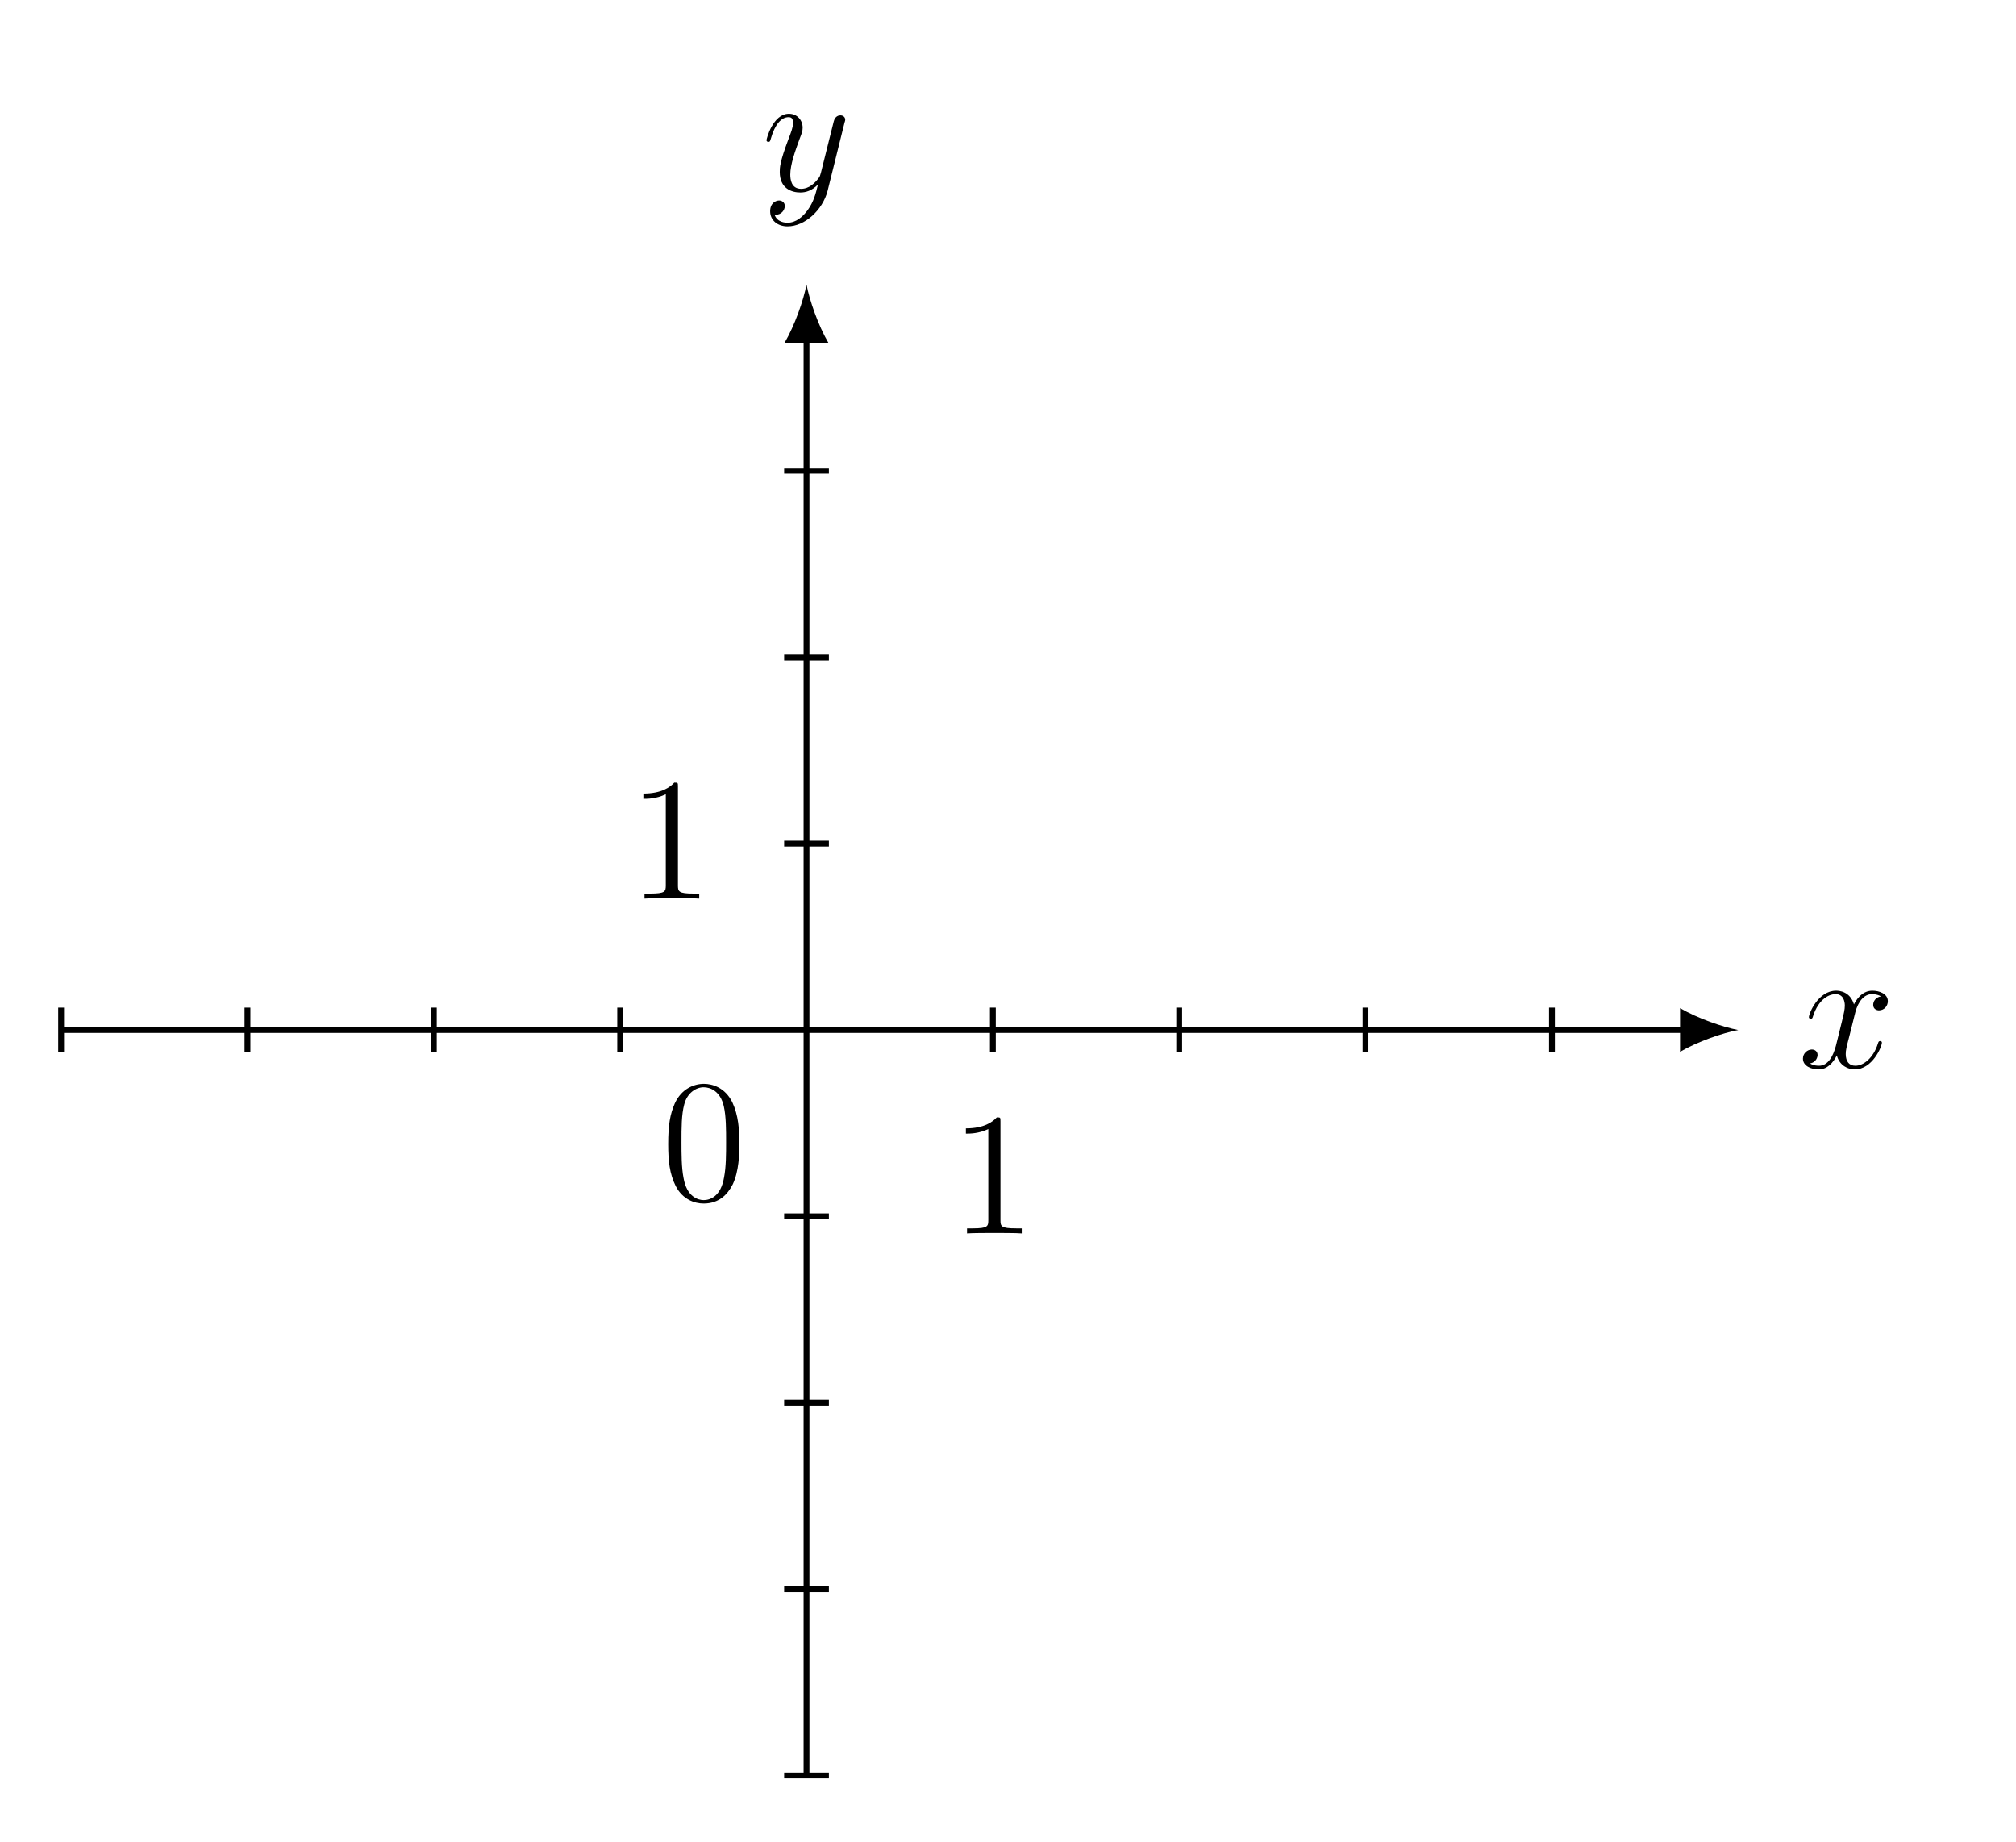
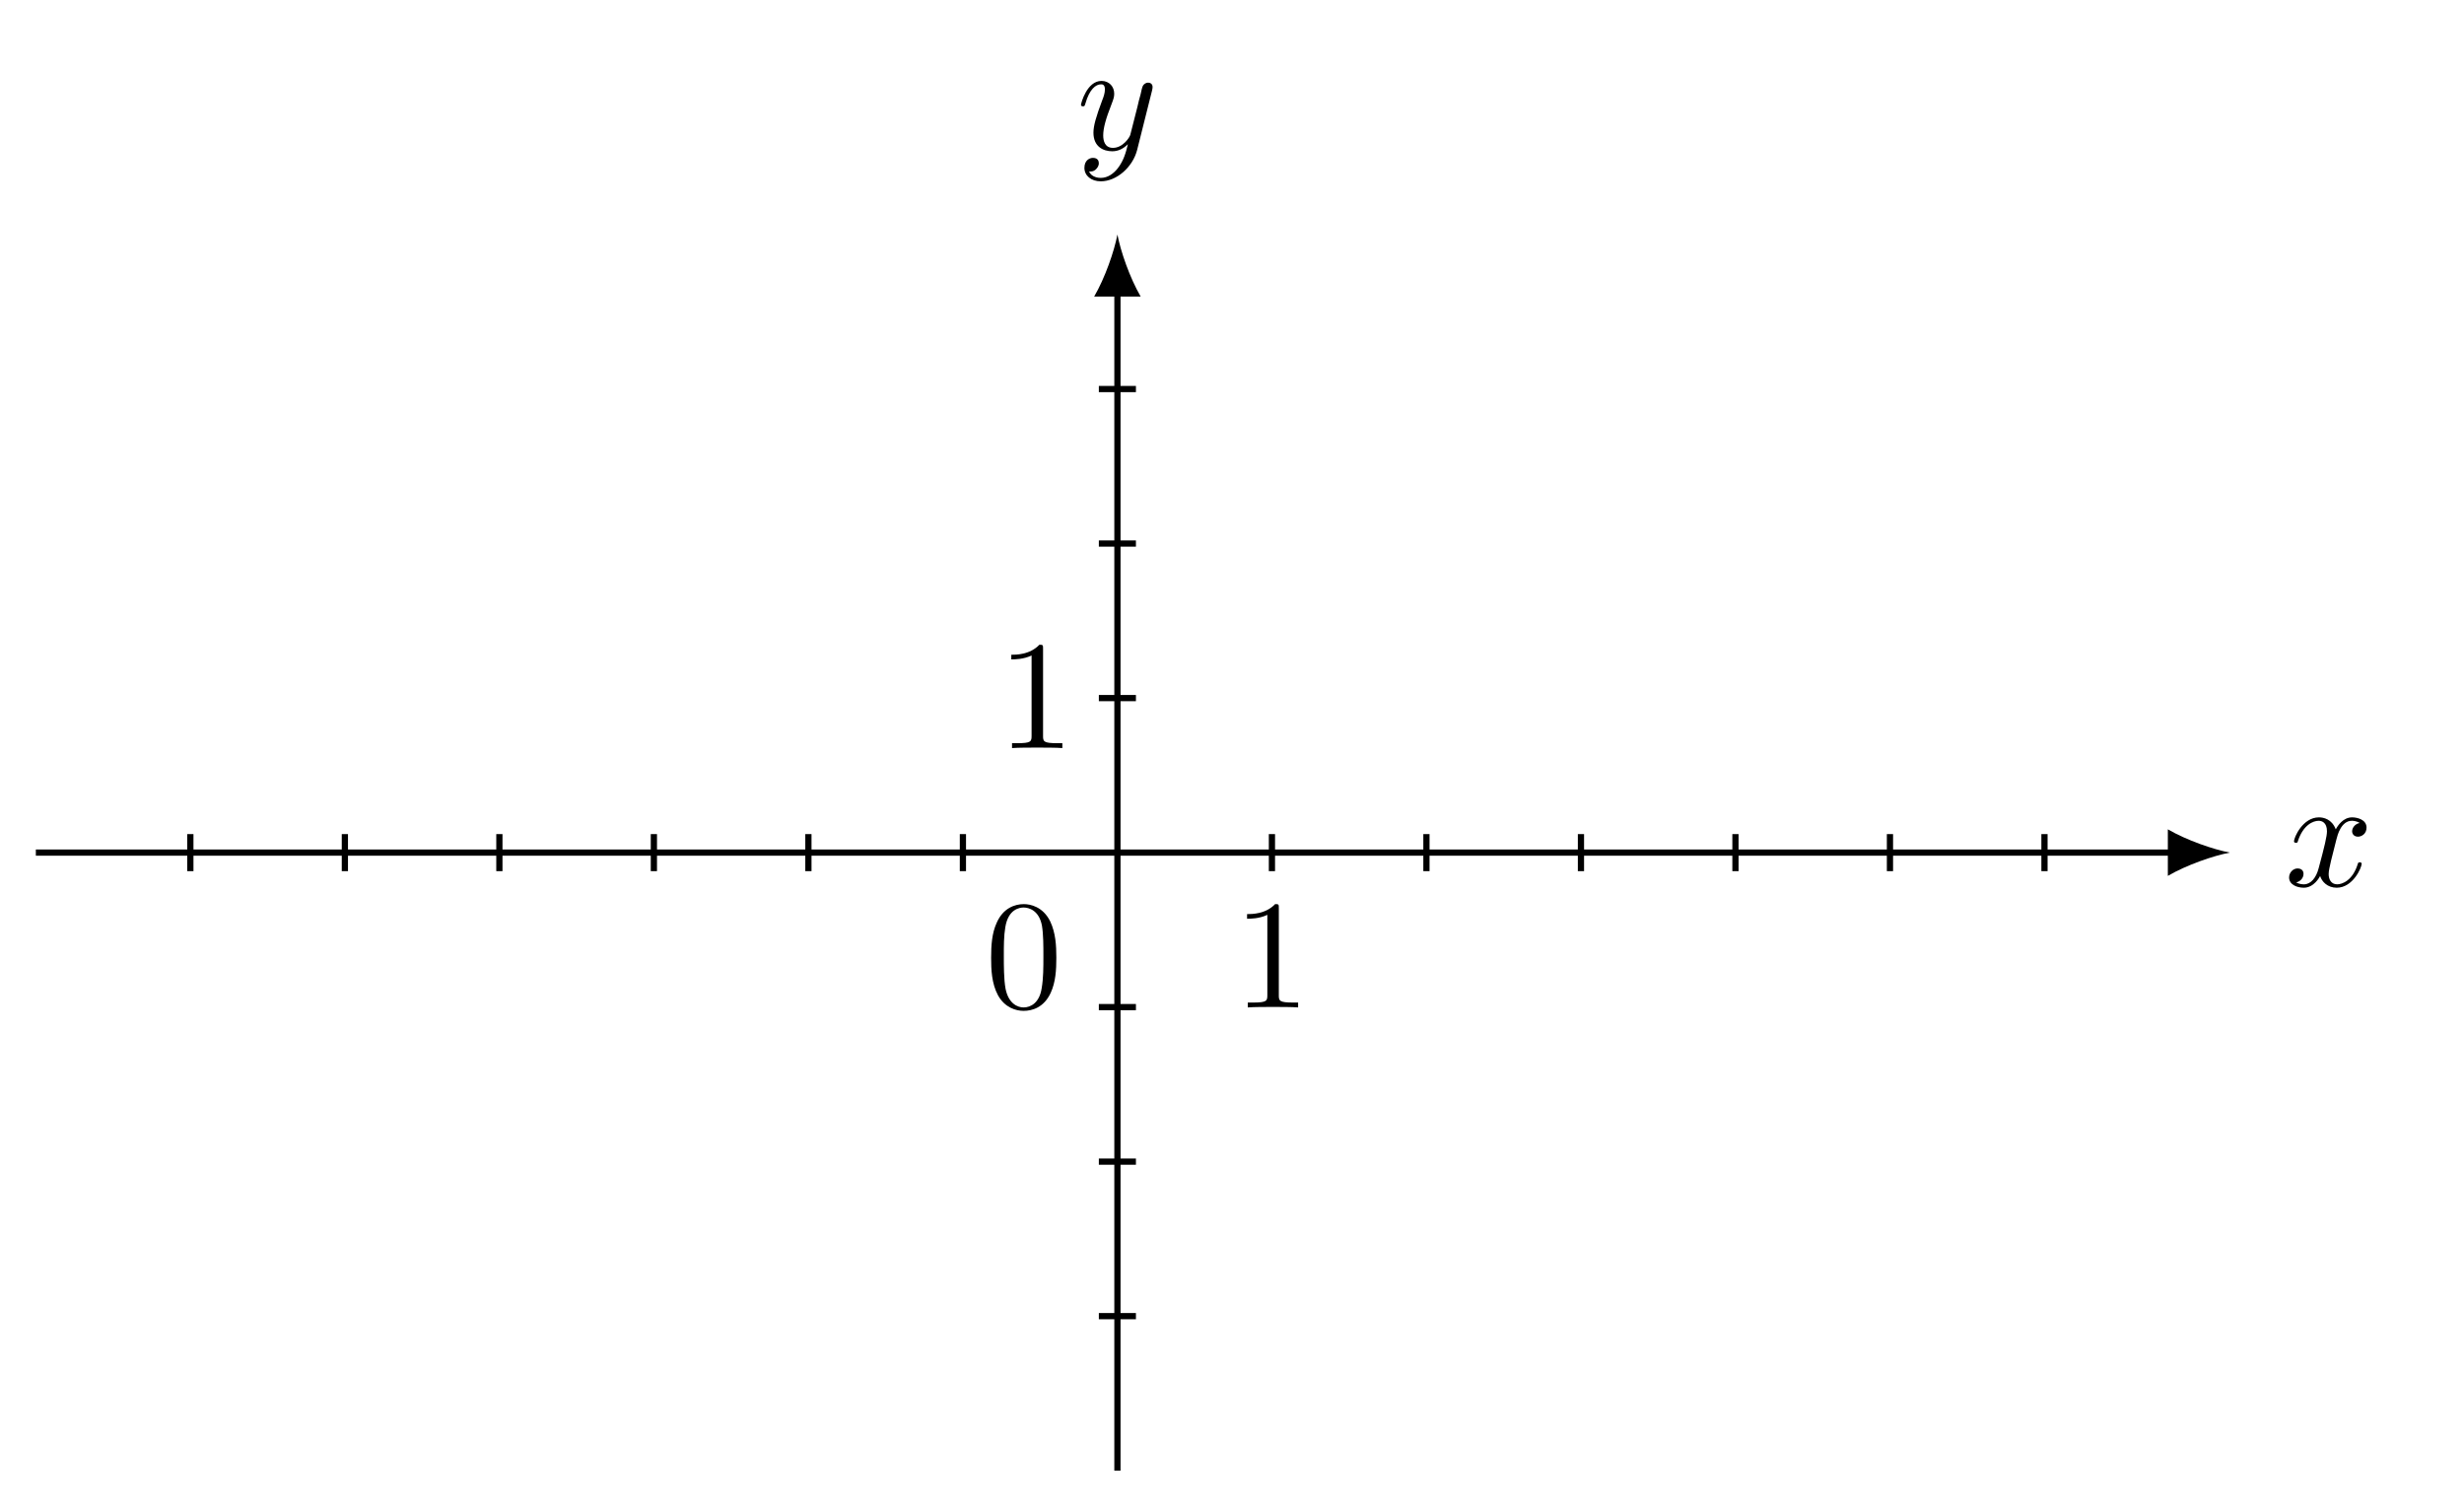
- <svg xmlns="http://www.w3.org/2000/svg" xmlns:xlink="http://www.w3.org/1999/xlink" data-source-hash="2322a0b646ab" width="137.626pt" height="125.69pt" viewBox="0 0 137.626 125.69" version="1.2">
+ <svg xmlns="http://www.w3.org/2000/svg" xmlns:xlink="http://www.w3.org/1999/xlink" data-source-hash="427a621f40ec" width="157.603pt" height="96.623pt" viewBox="0 0 157.603 96.623" version="1.2">
  <defs>
    <g>
      <symbol overflow="visible" id="glyph0-0">
        <path style="stroke:none;" d="" />
      </symbol>
      <symbol overflow="visible" id="glyph0-1">
-         <path style="stroke:none;" d="M 5.719 -1.703 C 5.719 -1.766 5.672 -1.812 5.609 -1.812 C 5.5 -1.812 5.484 -1.75 5.453 -1.656 C 5.125 -0.609 4.438 -0.125 3.906 -0.125 C 3.484 -0.125 3.25 -0.422 3.25 -0.922 C 3.25 -1.188 3.297 -1.375 3.5 -2.156 L 3.906 -3.781 C 4.094 -4.5 4.5 -5.016 5.047 -5.016 C 5.047 -5.016 5.406 -5.016 5.656 -4.859 C 5.266 -4.797 5.125 -4.5 5.125 -4.281 C 5.125 -4 5.359 -3.906 5.516 -3.906 C 5.875 -3.906 6.125 -4.203 6.125 -4.531 C 6.125 -5.031 5.562 -5.25 5.062 -5.25 C 4.328 -5.25 3.922 -4.547 3.812 -4.312 C 3.547 -5.203 2.797 -5.25 2.594 -5.25 C 1.375 -5.25 0.734 -3.703 0.734 -3.438 C 0.734 -3.391 0.781 -3.328 0.859 -3.328 C 0.953 -3.328 0.984 -3.391 1 -3.453 C 1.406 -4.766 2.203 -5.016 2.547 -5.016 C 3.094 -5.016 3.188 -4.516 3.188 -4.234 C 3.188 -3.969 3.125 -3.703 2.984 -3.125 L 2.578 -1.484 C 2.391 -0.781 2.047 -0.125 1.422 -0.125 C 1.359 -0.125 1.062 -0.125 0.812 -0.281 C 1.234 -0.359 1.328 -0.719 1.328 -0.859 C 1.328 -1.094 1.156 -1.234 0.938 -1.234 C 0.641 -1.234 0.328 -0.984 0.328 -0.609 C 0.328 -0.109 0.891 0.125 1.406 0.125 C 1.984 0.125 2.391 -0.328 2.641 -0.828 C 2.828 -0.125 3.422 0.125 3.859 0.125 C 5.078 0.125 5.719 -1.438 5.719 -1.703 Z M 5.719 -1.703 " />
+         <path style="stroke:none;" d="M 3.312 -3 C 3.375 -3.25 3.609 -4.172 4.297 -4.172 C 4.344 -4.172 4.578 -4.172 4.797 -4.031 C 4.516 -3.984 4.312 -3.734 4.312 -3.5 C 4.312 -3.344 4.422 -3.156 4.688 -3.156 C 4.906 -3.156 5.234 -3.328 5.234 -3.734 C 5.234 -4.25 4.641 -4.391 4.312 -4.391 C 3.734 -4.391 3.391 -3.859 3.266 -3.625 C 3.016 -4.281 2.484 -4.391 2.188 -4.391 C 1.156 -4.391 0.594 -3.109 0.594 -2.859 C 0.594 -2.766 0.688 -2.766 0.719 -2.766 C 0.797 -2.766 0.828 -2.781 0.844 -2.875 C 1.188 -3.922 1.828 -4.172 2.172 -4.172 C 2.359 -4.172 2.703 -4.078 2.703 -3.5 C 2.703 -3.188 2.547 -2.531 2.172 -1.141 C 2.016 -0.531 1.672 -0.109 1.234 -0.109 C 1.172 -0.109 0.938 -0.109 0.734 -0.234 C 0.984 -0.281 1.203 -0.5 1.203 -0.781 C 1.203 -1.047 0.984 -1.125 0.828 -1.125 C 0.531 -1.125 0.281 -0.859 0.281 -0.547 C 0.281 -0.094 0.781 0.109 1.219 0.109 C 1.875 0.109 2.234 -0.578 2.266 -0.641 C 2.375 -0.281 2.734 0.109 3.328 0.109 C 4.359 0.109 4.922 -1.172 4.922 -1.422 C 4.922 -1.516 4.828 -1.516 4.797 -1.516 C 4.719 -1.516 4.688 -1.484 4.672 -1.406 C 4.344 -0.344 3.672 -0.109 3.359 -0.109 C 2.969 -0.109 2.812 -0.422 2.812 -0.766 C 2.812 -0.984 2.875 -1.203 2.969 -1.641 Z M 3.312 -3 " />
      </symbol>
      <symbol overflow="visible" id="glyph0-2">
-         <path style="stroke:none;" d="M 5.656 -4.641 C 5.672 -4.703 5.703 -4.766 5.703 -4.844 C 5.703 -5.016 5.562 -5.141 5.375 -5.141 C 5.266 -5.141 5.016 -5.094 4.922 -4.734 L 4.047 -1.234 C 3.984 -1.016 3.984 -0.984 3.891 -0.859 C 3.641 -0.531 3.25 -0.125 2.688 -0.125 C 2.016 -0.125 1.953 -0.781 1.953 -1.094 C 1.953 -1.781 2.281 -2.688 2.594 -3.547 C 2.734 -3.906 2.797 -4.062 2.797 -4.297 C 2.797 -4.797 2.438 -5.25 1.859 -5.25 C 0.766 -5.25 0.328 -3.531 0.328 -3.438 C 0.328 -3.391 0.375 -3.328 0.453 -3.328 C 0.562 -3.328 0.578 -3.375 0.625 -3.547 C 0.906 -4.547 1.359 -5.016 1.828 -5.016 C 1.938 -5.016 2.141 -5.016 2.141 -4.625 C 2.141 -4.312 2 -3.969 1.828 -3.516 C 1.234 -1.953 1.234 -1.562 1.234 -1.281 C 1.234 -0.141 2.047 0.125 2.641 0.125 C 3 0.125 3.422 0.016 3.844 -0.422 C 3.672 0.281 3.547 0.75 3.141 1.328 C 2.812 1.781 2.344 2.188 1.766 2.188 C 1.625 2.188 1.047 2.172 0.875 1.625 C 0.906 1.641 0.984 1.641 0.984 1.641 C 1.344 1.641 1.578 1.328 1.578 1.047 C 1.578 0.781 1.359 0.672 1.188 0.672 C 0.984 0.672 0.578 0.828 0.578 1.406 C 0.578 2.016 1.078 2.438 1.766 2.438 C 2.953 2.438 4.156 1.328 4.5 0.016 Z M 5.656 -4.641 " />
+         <path style="stroke:none;" d="M 4.828 -3.781 C 4.859 -3.922 4.859 -3.938 4.859 -4.016 C 4.859 -4.188 4.719 -4.281 4.578 -4.281 C 4.469 -4.281 4.312 -4.219 4.234 -4.062 C 4.203 -4.016 4.125 -3.703 4.094 -3.531 C 4.016 -3.281 3.953 -3 3.891 -2.734 L 3.438 -0.953 C 3.406 -0.797 2.969 -0.109 2.328 -0.109 C 1.812 -0.109 1.703 -0.547 1.703 -0.906 C 1.703 -1.375 1.875 -1.984 2.219 -2.859 C 2.375 -3.266 2.406 -3.375 2.406 -3.578 C 2.406 -4.016 2.094 -4.391 1.594 -4.391 C 0.656 -4.391 0.281 -2.953 0.281 -2.859 C 0.281 -2.766 0.391 -2.766 0.406 -2.766 C 0.5 -2.766 0.516 -2.781 0.562 -2.938 C 0.828 -3.875 1.234 -4.172 1.562 -4.172 C 1.641 -4.172 1.812 -4.172 1.812 -3.844 C 1.812 -3.609 1.719 -3.344 1.641 -3.156 C 1.25 -2.109 1.078 -1.531 1.078 -1.078 C 1.078 -0.188 1.703 0.109 2.281 0.109 C 2.672 0.109 3 -0.062 3.281 -0.344 C 3.156 0.172 3.031 0.672 2.641 1.188 C 2.375 1.531 2 1.812 1.547 1.812 C 1.406 1.812 0.969 1.781 0.797 1.406 C 0.953 1.406 1.078 1.406 1.219 1.281 C 1.312 1.188 1.422 1.062 1.422 0.875 C 1.422 0.562 1.156 0.531 1.047 0.531 C 0.828 0.531 0.5 0.688 0.5 1.172 C 0.5 1.672 0.938 2.031 1.547 2.031 C 2.562 2.031 3.594 1.125 3.875 0.016 Z M 4.828 -3.781 " />
      </symbol>
      <symbol overflow="visible" id="glyph1-0">
        <path style="stroke:none;" d="" />
      </symbol>
      <symbol overflow="visible" id="glyph1-1">
-         <path style="stroke:none;" d="M 5.344 -3.812 C 5.344 -4.797 5.281 -5.766 4.859 -6.672 C 4.359 -7.672 3.5 -7.922 2.922 -7.922 C 2.234 -7.922 1.391 -7.578 0.938 -6.594 C 0.609 -5.844 0.484 -5.109 0.484 -3.812 C 0.484 -2.656 0.578 -1.781 1 -0.938 C 1.469 -0.031 2.281 0.25 2.906 0.25 C 3.953 0.25 4.547 -0.375 4.891 -1.062 C 5.312 -1.953 5.344 -3.125 5.344 -3.812 Z M 4.438 -3.953 C 4.438 -3.156 4.438 -2.25 4.297 -1.531 C 4.078 -0.219 3.328 0.016 2.906 0.016 C 2.531 0.016 1.75 -0.203 1.531 -1.5 C 1.391 -2.219 1.391 -3.125 1.391 -3.953 C 1.391 -4.938 1.391 -5.812 1.578 -6.516 C 1.781 -7.312 2.391 -7.688 2.906 -7.688 C 3.359 -7.688 4.047 -7.422 4.281 -6.391 C 4.438 -5.703 4.438 -4.766 4.438 -3.953 Z M 4.438 -3.953 " />
+         <path style="stroke:none;" d="M 4.562 -3.172 C 4.562 -3.969 4.516 -4.766 4.172 -5.5 C 3.703 -6.453 2.891 -6.609 2.484 -6.609 C 1.891 -6.609 1.156 -6.344 0.75 -5.422 C 0.438 -4.75 0.391 -3.969 0.391 -3.172 C 0.391 -2.438 0.422 -1.531 0.828 -0.781 C 1.266 0.016 1.984 0.219 2.469 0.219 C 3 0.219 3.766 0.016 4.203 -0.938 C 4.516 -1.625 4.562 -2.391 4.562 -3.172 Z M 2.469 0 C 2.078 0 1.5 -0.25 1.312 -1.203 C 1.203 -1.797 1.203 -2.703 1.203 -3.297 C 1.203 -3.922 1.203 -4.578 1.297 -5.125 C 1.484 -6.297 2.219 -6.391 2.469 -6.391 C 2.797 -6.391 3.453 -6.219 3.641 -5.234 C 3.734 -4.672 3.734 -3.922 3.734 -3.297 C 3.734 -2.547 3.734 -1.875 3.625 -1.234 C 3.484 -0.297 2.922 0 2.469 0 Z M 2.469 0 " />
      </symbol>
      <symbol overflow="visible" id="glyph1-2">
-         <path style="stroke:none;" d="M 4.891 0 L 4.891 -0.344 L 4.516 -0.344 C 3.469 -0.344 3.438 -0.484 3.438 -0.922 L 3.438 -7.641 C 3.438 -7.922 3.438 -7.922 3.188 -7.922 C 2.906 -7.609 2.312 -7.172 1.078 -7.172 L 1.078 -6.812 C 1.359 -6.812 1.953 -6.812 2.609 -7.125 L 2.609 -0.922 C 2.609 -0.484 2.578 -0.344 1.531 -0.344 L 1.156 -0.344 L 1.156 0 C 1.484 -0.031 2.641 -0.031 3.031 -0.031 C 3.422 -0.031 4.562 -0.031 4.891 0 Z M 4.891 0 " />
+         <path style="stroke:none;" d="M 2.922 -6.344 C 2.922 -6.594 2.922 -6.609 2.688 -6.609 C 2.078 -5.969 1.203 -5.969 0.891 -5.969 L 0.891 -5.672 C 1.078 -5.672 1.672 -5.672 2.188 -5.922 L 2.188 -0.781 C 2.188 -0.422 2.156 -0.312 1.266 -0.312 L 0.938 -0.312 L 0.938 0 C 1.297 -0.031 2.156 -0.031 2.547 -0.031 C 2.953 -0.031 3.812 -0.031 4.156 0 L 4.156 -0.312 L 3.844 -0.312 C 2.953 -0.312 2.922 -0.422 2.922 -0.781 Z M 2.922 -6.344 " />
      </symbol>
    </g>
  </defs>
  <g id="surface1">
-     <path style="fill:none;stroke-width:0.399;stroke-linecap:butt;stroke-linejoin:miter;stroke:rgb(0%,0%,0%);stroke-opacity:1;stroke-miterlimit:10;" d="M -51.025 -0.002 L 60.195 -0.002 " transform="matrix(0.99729,0,0,-0.99729,55.05838,70.30672)" />
-     <path style=" stroke:none;fill-rule:nonzero;fill:rgb(0%,0%,0%);fill-opacity:1;" d="M 118.664 70.309 C 117.605 70.109 115.883 69.512 114.691 68.816 L 114.691 71.797 C 115.883 71.102 117.605 70.504 118.664 70.309 " />
+     <path style="fill:none;stroke-width:0.399;stroke-linecap:butt;stroke-linejoin:miter;stroke:rgb(0%,0%,0%);stroke-opacity:1;stroke-miterlimit:10;" d="M -69.449 0.001 L 67.85 0.001 " transform="matrix(0.996113,0,0,-0.996113,71.4721,54.53223)" />
+     <path style=" stroke:none;fill-rule:nonzero;fill:rgb(0%,0%,0%);fill-opacity:1;" d="M 142.629 54.531 C 141.57 54.332 139.852 53.738 138.66 53.043 L 138.66 56.02 C 139.852 55.324 141.57 54.73 142.629 54.531 " />
    <g style="fill:rgb(0%,0%,0%);fill-opacity:1;">
-       <use xlink:href="#glyph0-1" x="122.753" y="72.874" />
+       <use xlink:href="#glyph0-1" x="146.135" y="56.669" />
    </g>
-     <path style="fill:none;stroke-width:0.399;stroke-linecap:butt;stroke-linejoin:miter;stroke:rgb(0%,0%,0%);stroke-opacity:1;stroke-miterlimit:10;" d="M 0 -51.023 L 0 47.439 " transform="matrix(0.99729,0,0,-0.99729,55.05838,70.30672)" />
-     <path style=" stroke:none;fill-rule:nonzero;fill:rgb(0%,0%,0%);fill-opacity:1;" d="M 55.059 19.422 C 54.859 20.48 54.262 22.203 53.566 23.395 L 56.547 23.395 C 55.852 22.203 55.258 20.48 55.059 19.422 " />
+     <path style="fill:none;stroke-width:0.399;stroke-linecap:butt;stroke-linejoin:miter;stroke:rgb(0%,0%,0%);stroke-opacity:1;stroke-miterlimit:10;" d="M 0.001 -39.685 L 0.001 36.098 " transform="matrix(0.996113,0,0,-0.996113,71.4721,54.53223)" />
+     <path style=" stroke:none;fill-rule:nonzero;fill:rgb(0%,0%,0%);fill-opacity:1;" d="M 71.473 15 C 71.273 16.059 70.68 17.777 69.984 18.969 L 72.961 18.969 C 72.266 17.777 71.672 16.059 71.473 15 " />
    <g style="fill:rgb(0%,0%,0%);fill-opacity:1;">
-       <use xlink:href="#glyph0-2" x="51.998" y="13.014" />
+       <use xlink:href="#glyph0-2" x="68.861" y="9.566" />
    </g>
-     <path style="fill:none;stroke-width:0.399;stroke-linecap:butt;stroke-linejoin:miter;stroke:rgb(0%,0%,0%);stroke-opacity:1;stroke-miterlimit:10;" d="M -51.025 -1.529 L -51.025 1.53 " transform="matrix(0.99729,0,0,-0.99729,55.05838,70.30672)" />
-     <path style="fill:none;stroke-width:0.399;stroke-linecap:butt;stroke-linejoin:miter;stroke:rgb(0%,0%,0%);stroke-opacity:1;stroke-miterlimit:10;" d="M -38.268 -1.529 L -38.268 1.53 " transform="matrix(0.99729,0,0,-0.99729,55.05838,70.30672)" />
-     <path style="fill:none;stroke-width:0.399;stroke-linecap:butt;stroke-linejoin:miter;stroke:rgb(0%,0%,0%);stroke-opacity:1;stroke-miterlimit:10;" d="M -25.51 -1.529 L -25.51 1.53 " transform="matrix(0.99729,0,0,-0.99729,55.05838,70.30672)" />
-     <path style="fill:none;stroke-width:0.399;stroke-linecap:butt;stroke-linejoin:miter;stroke:rgb(0%,0%,0%);stroke-opacity:1;stroke-miterlimit:10;" d="M -12.757 -1.529 L -12.757 1.53 " transform="matrix(0.99729,0,0,-0.99729,55.05838,70.30672)" />
-     <path style="fill:none;stroke-width:0.399;stroke-linecap:butt;stroke-linejoin:miter;stroke:rgb(0%,0%,0%);stroke-opacity:1;stroke-miterlimit:10;" d="M 12.757 -1.529 L 12.757 1.53 " transform="matrix(0.99729,0,0,-0.99729,55.05838,70.30672)" />
-     <path style="fill:none;stroke-width:0.399;stroke-linecap:butt;stroke-linejoin:miter;stroke:rgb(0%,0%,0%);stroke-opacity:1;stroke-miterlimit:10;" d="M 25.511 -1.529 L 25.511 1.53 " transform="matrix(0.99729,0,0,-0.99729,55.05838,70.30672)" />
-     <path style="fill:none;stroke-width:0.399;stroke-linecap:butt;stroke-linejoin:miter;stroke:rgb(0%,0%,0%);stroke-opacity:1;stroke-miterlimit:10;" d="M 38.268 -1.529 L 38.268 1.53 " transform="matrix(0.99729,0,0,-0.99729,55.05838,70.30672)" />
-     <path style="fill:none;stroke-width:0.399;stroke-linecap:butt;stroke-linejoin:miter;stroke:rgb(0%,0%,0%);stroke-opacity:1;stroke-miterlimit:10;" d="M 51.025 -1.529 L 51.025 1.53 " transform="matrix(0.99729,0,0,-0.99729,55.05838,70.30672)" />
-     <path style="fill:none;stroke-width:0.399;stroke-linecap:butt;stroke-linejoin:miter;stroke:rgb(0%,0%,0%);stroke-opacity:1;stroke-miterlimit:10;" d="M -1.531 -51.023 L 1.532 -51.023 " transform="matrix(0.99729,0,0,-0.99729,55.05838,70.30672)" />
-     <path style="fill:none;stroke-width:0.399;stroke-linecap:butt;stroke-linejoin:miter;stroke:rgb(0%,0%,0%);stroke-opacity:1;stroke-miterlimit:10;" d="M -1.531 -38.27 L 1.532 -38.27 " transform="matrix(0.99729,0,0,-0.99729,55.05838,70.30672)" />
-     <path style="fill:none;stroke-width:0.399;stroke-linecap:butt;stroke-linejoin:miter;stroke:rgb(0%,0%,0%);stroke-opacity:1;stroke-miterlimit:10;" d="M -1.531 -25.512 L 1.532 -25.512 " transform="matrix(0.99729,0,0,-0.99729,55.05838,70.30672)" />
-     <path style="fill:none;stroke-width:0.399;stroke-linecap:butt;stroke-linejoin:miter;stroke:rgb(0%,0%,0%);stroke-opacity:1;stroke-miterlimit:10;" d="M -1.531 -12.755 L 1.532 -12.755 " transform="matrix(0.99729,0,0,-0.99729,55.05838,70.30672)" />
-     <path style="fill:none;stroke-width:0.399;stroke-linecap:butt;stroke-linejoin:miter;stroke:rgb(0%,0%,0%);stroke-opacity:1;stroke-miterlimit:10;" d="M -1.531 12.755 L 1.532 12.755 " transform="matrix(0.99729,0,0,-0.99729,55.05838,70.30672)" />
-     <path style="fill:none;stroke-width:0.399;stroke-linecap:butt;stroke-linejoin:miter;stroke:rgb(0%,0%,0%);stroke-opacity:1;stroke-miterlimit:10;" d="M -1.531 25.513 L 1.532 25.513 " transform="matrix(0.99729,0,0,-0.99729,55.05838,70.30672)" />
-     <path style="fill:none;stroke-width:0.399;stroke-linecap:butt;stroke-linejoin:miter;stroke:rgb(0%,0%,0%);stroke-opacity:1;stroke-miterlimit:10;" d="M -1.531 38.27 L 1.532 38.27 " transform="matrix(0.99729,0,0,-0.99729,55.05838,70.30672)" />
+     <path style="fill:none;stroke-width:0.399;stroke-linecap:butt;stroke-linejoin:miter;stroke:rgb(0%,0%,0%);stroke-opacity:1;stroke-miterlimit:10;" d="M -59.528 -1.191 L -59.528 1.189 " transform="matrix(0.996113,0,0,-0.996113,71.4721,54.53223)" />
+     <path style="fill:none;stroke-width:0.399;stroke-linecap:butt;stroke-linejoin:miter;stroke:rgb(0%,0%,0%);stroke-opacity:1;stroke-miterlimit:10;" d="M -49.606 -1.191 L -49.606 1.189 " transform="matrix(0.996113,0,0,-0.996113,71.4721,54.53223)" />
+     <path style="fill:none;stroke-width:0.399;stroke-linecap:butt;stroke-linejoin:miter;stroke:rgb(0%,0%,0%);stroke-opacity:1;stroke-miterlimit:10;" d="M -39.685 -1.191 L -39.685 1.189 " transform="matrix(0.996113,0,0,-0.996113,71.4721,54.53223)" />
+     <path style="fill:none;stroke-width:0.399;stroke-linecap:butt;stroke-linejoin:miter;stroke:rgb(0%,0%,0%);stroke-opacity:1;stroke-miterlimit:10;" d="M -29.764 -1.191 L -29.764 1.189 " transform="matrix(0.996113,0,0,-0.996113,71.4721,54.53223)" />
+     <path style="fill:none;stroke-width:0.399;stroke-linecap:butt;stroke-linejoin:miter;stroke:rgb(0%,0%,0%);stroke-opacity:1;stroke-miterlimit:10;" d="M -19.842 -1.191 L -19.842 1.189 " transform="matrix(0.996113,0,0,-0.996113,71.4721,54.53223)" />
+     <path style="fill:none;stroke-width:0.399;stroke-linecap:butt;stroke-linejoin:miter;stroke:rgb(0%,0%,0%);stroke-opacity:1;stroke-miterlimit:10;" d="M -9.921 -1.191 L -9.921 1.189 " transform="matrix(0.996113,0,0,-0.996113,71.4721,54.53223)" />
+     <path style="fill:none;stroke-width:0.399;stroke-linecap:butt;stroke-linejoin:miter;stroke:rgb(0%,0%,0%);stroke-opacity:1;stroke-miterlimit:10;" d="M 9.922 -1.191 L 9.922 1.189 " transform="matrix(0.996113,0,0,-0.996113,71.4721,54.53223)" />
+     <path style="fill:none;stroke-width:0.399;stroke-linecap:butt;stroke-linejoin:miter;stroke:rgb(0%,0%,0%);stroke-opacity:1;stroke-miterlimit:10;" d="M 19.843 -1.191 L 19.843 1.189 " transform="matrix(0.996113,0,0,-0.996113,71.4721,54.53223)" />
+     <path style="fill:none;stroke-width:0.399;stroke-linecap:butt;stroke-linejoin:miter;stroke:rgb(0%,0%,0%);stroke-opacity:1;stroke-miterlimit:10;" d="M 29.765 -1.191 L 29.765 1.189 " transform="matrix(0.996113,0,0,-0.996113,71.4721,54.53223)" />
+     <path style="fill:none;stroke-width:0.399;stroke-linecap:butt;stroke-linejoin:miter;stroke:rgb(0%,0%,0%);stroke-opacity:1;stroke-miterlimit:10;" d="M 39.686 -1.191 L 39.686 1.189 " transform="matrix(0.996113,0,0,-0.996113,71.4721,54.53223)" />
+     <path style="fill:none;stroke-width:0.399;stroke-linecap:butt;stroke-linejoin:miter;stroke:rgb(0%,0%,0%);stroke-opacity:1;stroke-miterlimit:10;" d="M 49.607 -1.191 L 49.607 1.189 " transform="matrix(0.996113,0,0,-0.996113,71.4721,54.53223)" />
+     <path style="fill:none;stroke-width:0.399;stroke-linecap:butt;stroke-linejoin:miter;stroke:rgb(0%,0%,0%);stroke-opacity:1;stroke-miterlimit:10;" d="M 59.529 -1.191 L 59.529 1.189 " transform="matrix(0.996113,0,0,-0.996113,71.4721,54.53223)" />
+     <path style="fill:none;stroke-width:0.399;stroke-linecap:butt;stroke-linejoin:miter;stroke:rgb(0%,0%,0%);stroke-opacity:1;stroke-miterlimit:10;" d="M -1.192 -29.763 L 1.189 -29.763 " transform="matrix(0.996113,0,0,-0.996113,71.4721,54.53223)" />
+     <path style="fill:none;stroke-width:0.399;stroke-linecap:butt;stroke-linejoin:miter;stroke:rgb(0%,0%,0%);stroke-opacity:1;stroke-miterlimit:10;" d="M -1.192 -19.842 L 1.189 -19.842 " transform="matrix(0.996113,0,0,-0.996113,71.4721,54.53223)" />
+     <path style="fill:none;stroke-width:0.399;stroke-linecap:butt;stroke-linejoin:miter;stroke:rgb(0%,0%,0%);stroke-opacity:1;stroke-miterlimit:10;" d="M -1.192 -9.92 L 1.189 -9.92 " transform="matrix(0.996113,0,0,-0.996113,71.4721,54.53223)" />
+     <path style="fill:none;stroke-width:0.399;stroke-linecap:butt;stroke-linejoin:miter;stroke:rgb(0%,0%,0%);stroke-opacity:1;stroke-miterlimit:10;" d="M -1.192 9.922 L 1.189 9.922 " transform="matrix(0.996113,0,0,-0.996113,71.4721,54.53223)" />
+     <path style="fill:none;stroke-width:0.399;stroke-linecap:butt;stroke-linejoin:miter;stroke:rgb(0%,0%,0%);stroke-opacity:1;stroke-miterlimit:10;" d="M -1.192 19.844 L 1.189 19.844 " transform="matrix(0.996113,0,0,-0.996113,71.4721,54.53223)" />
+     <path style="fill:none;stroke-width:0.399;stroke-linecap:butt;stroke-linejoin:miter;stroke:rgb(0%,0%,0%);stroke-opacity:1;stroke-miterlimit:10;" d="M -1.192 29.765 L 1.189 29.765 " transform="matrix(0.996113,0,0,-0.996113,71.4721,54.53223)" />
    <g style="fill:rgb(0%,0%,0%);fill-opacity:1;">
-       <use xlink:href="#glyph1-1" x="45.131" y="81.905" />
+       <use xlink:href="#glyph1-1" x="63.004" y="64.435" />
    </g>
    <g style="fill:rgb(0%,0%,0%);fill-opacity:1;">
-       <use xlink:href="#glyph1-2" x="64.861" y="84.195" />
+       <use xlink:href="#glyph1-2" x="78.874" y="64.434" />
    </g>
    <g style="fill:rgb(0%,0%,0%);fill-opacity:1;">
-       <use xlink:href="#glyph1-2" x="42.842" y="61.34" />
+       <use xlink:href="#glyph1-2" x="63.794" y="47.846" />
    </g>
  </g>
</svg>
